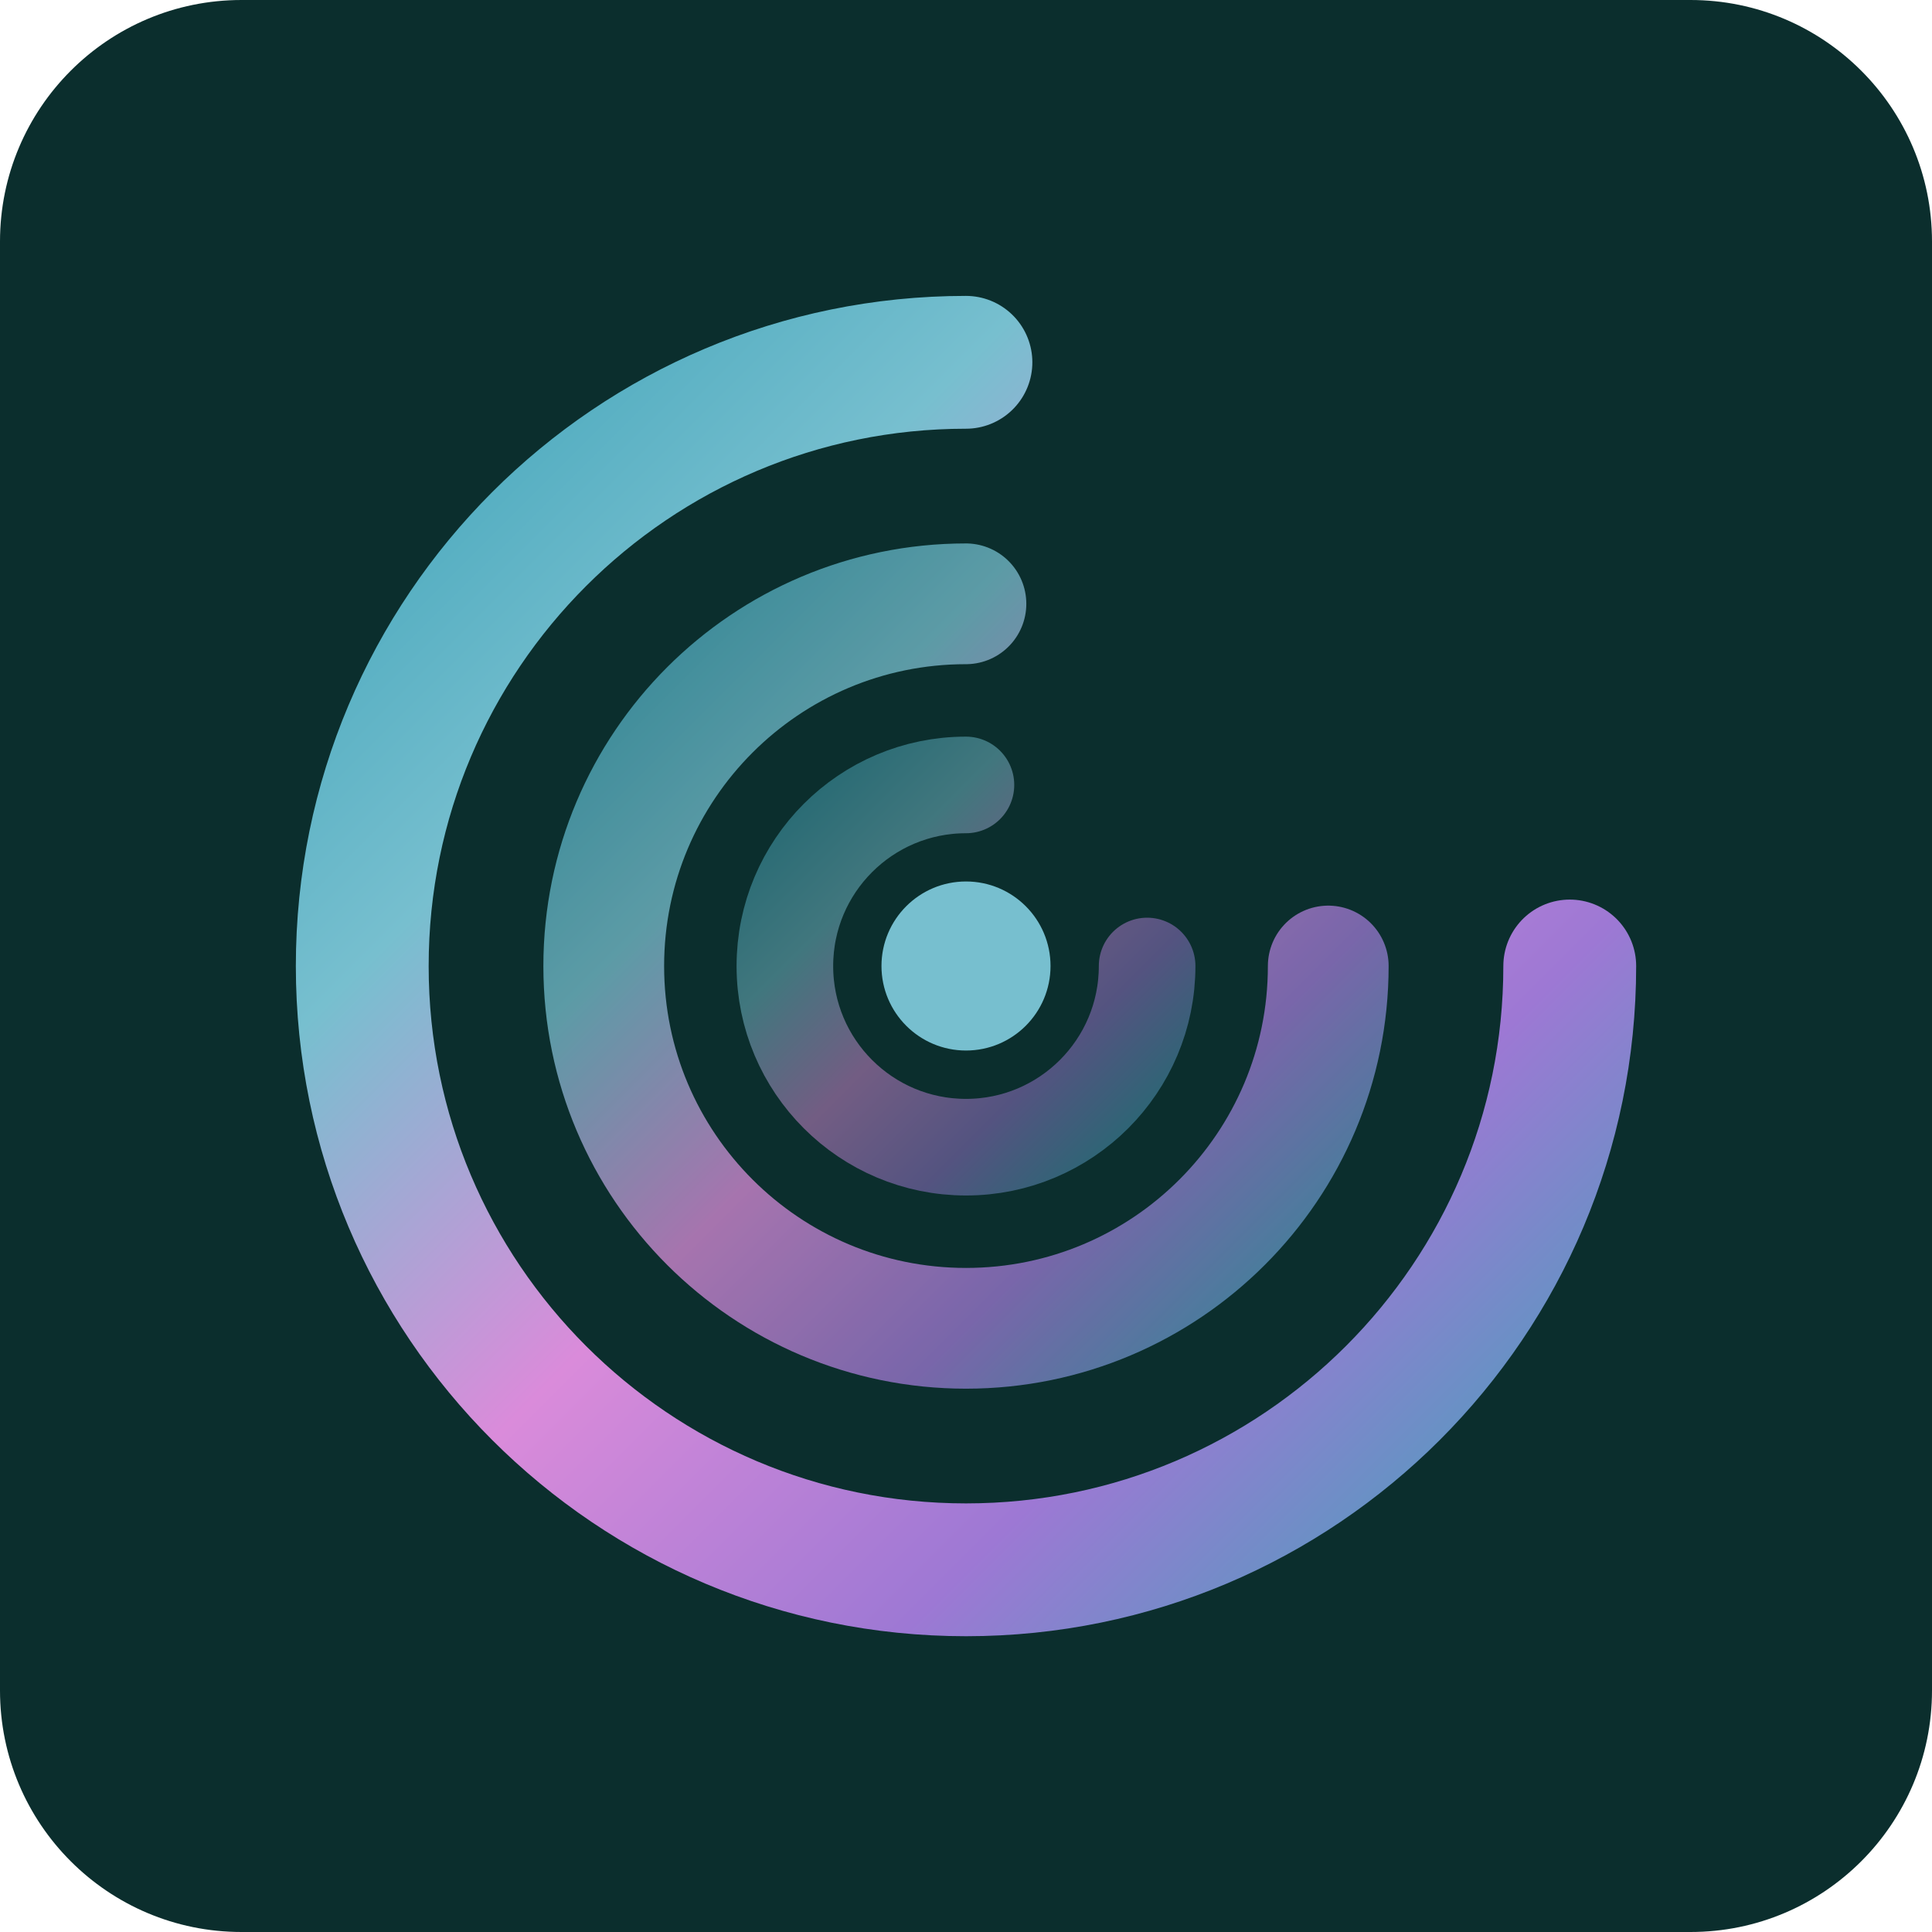
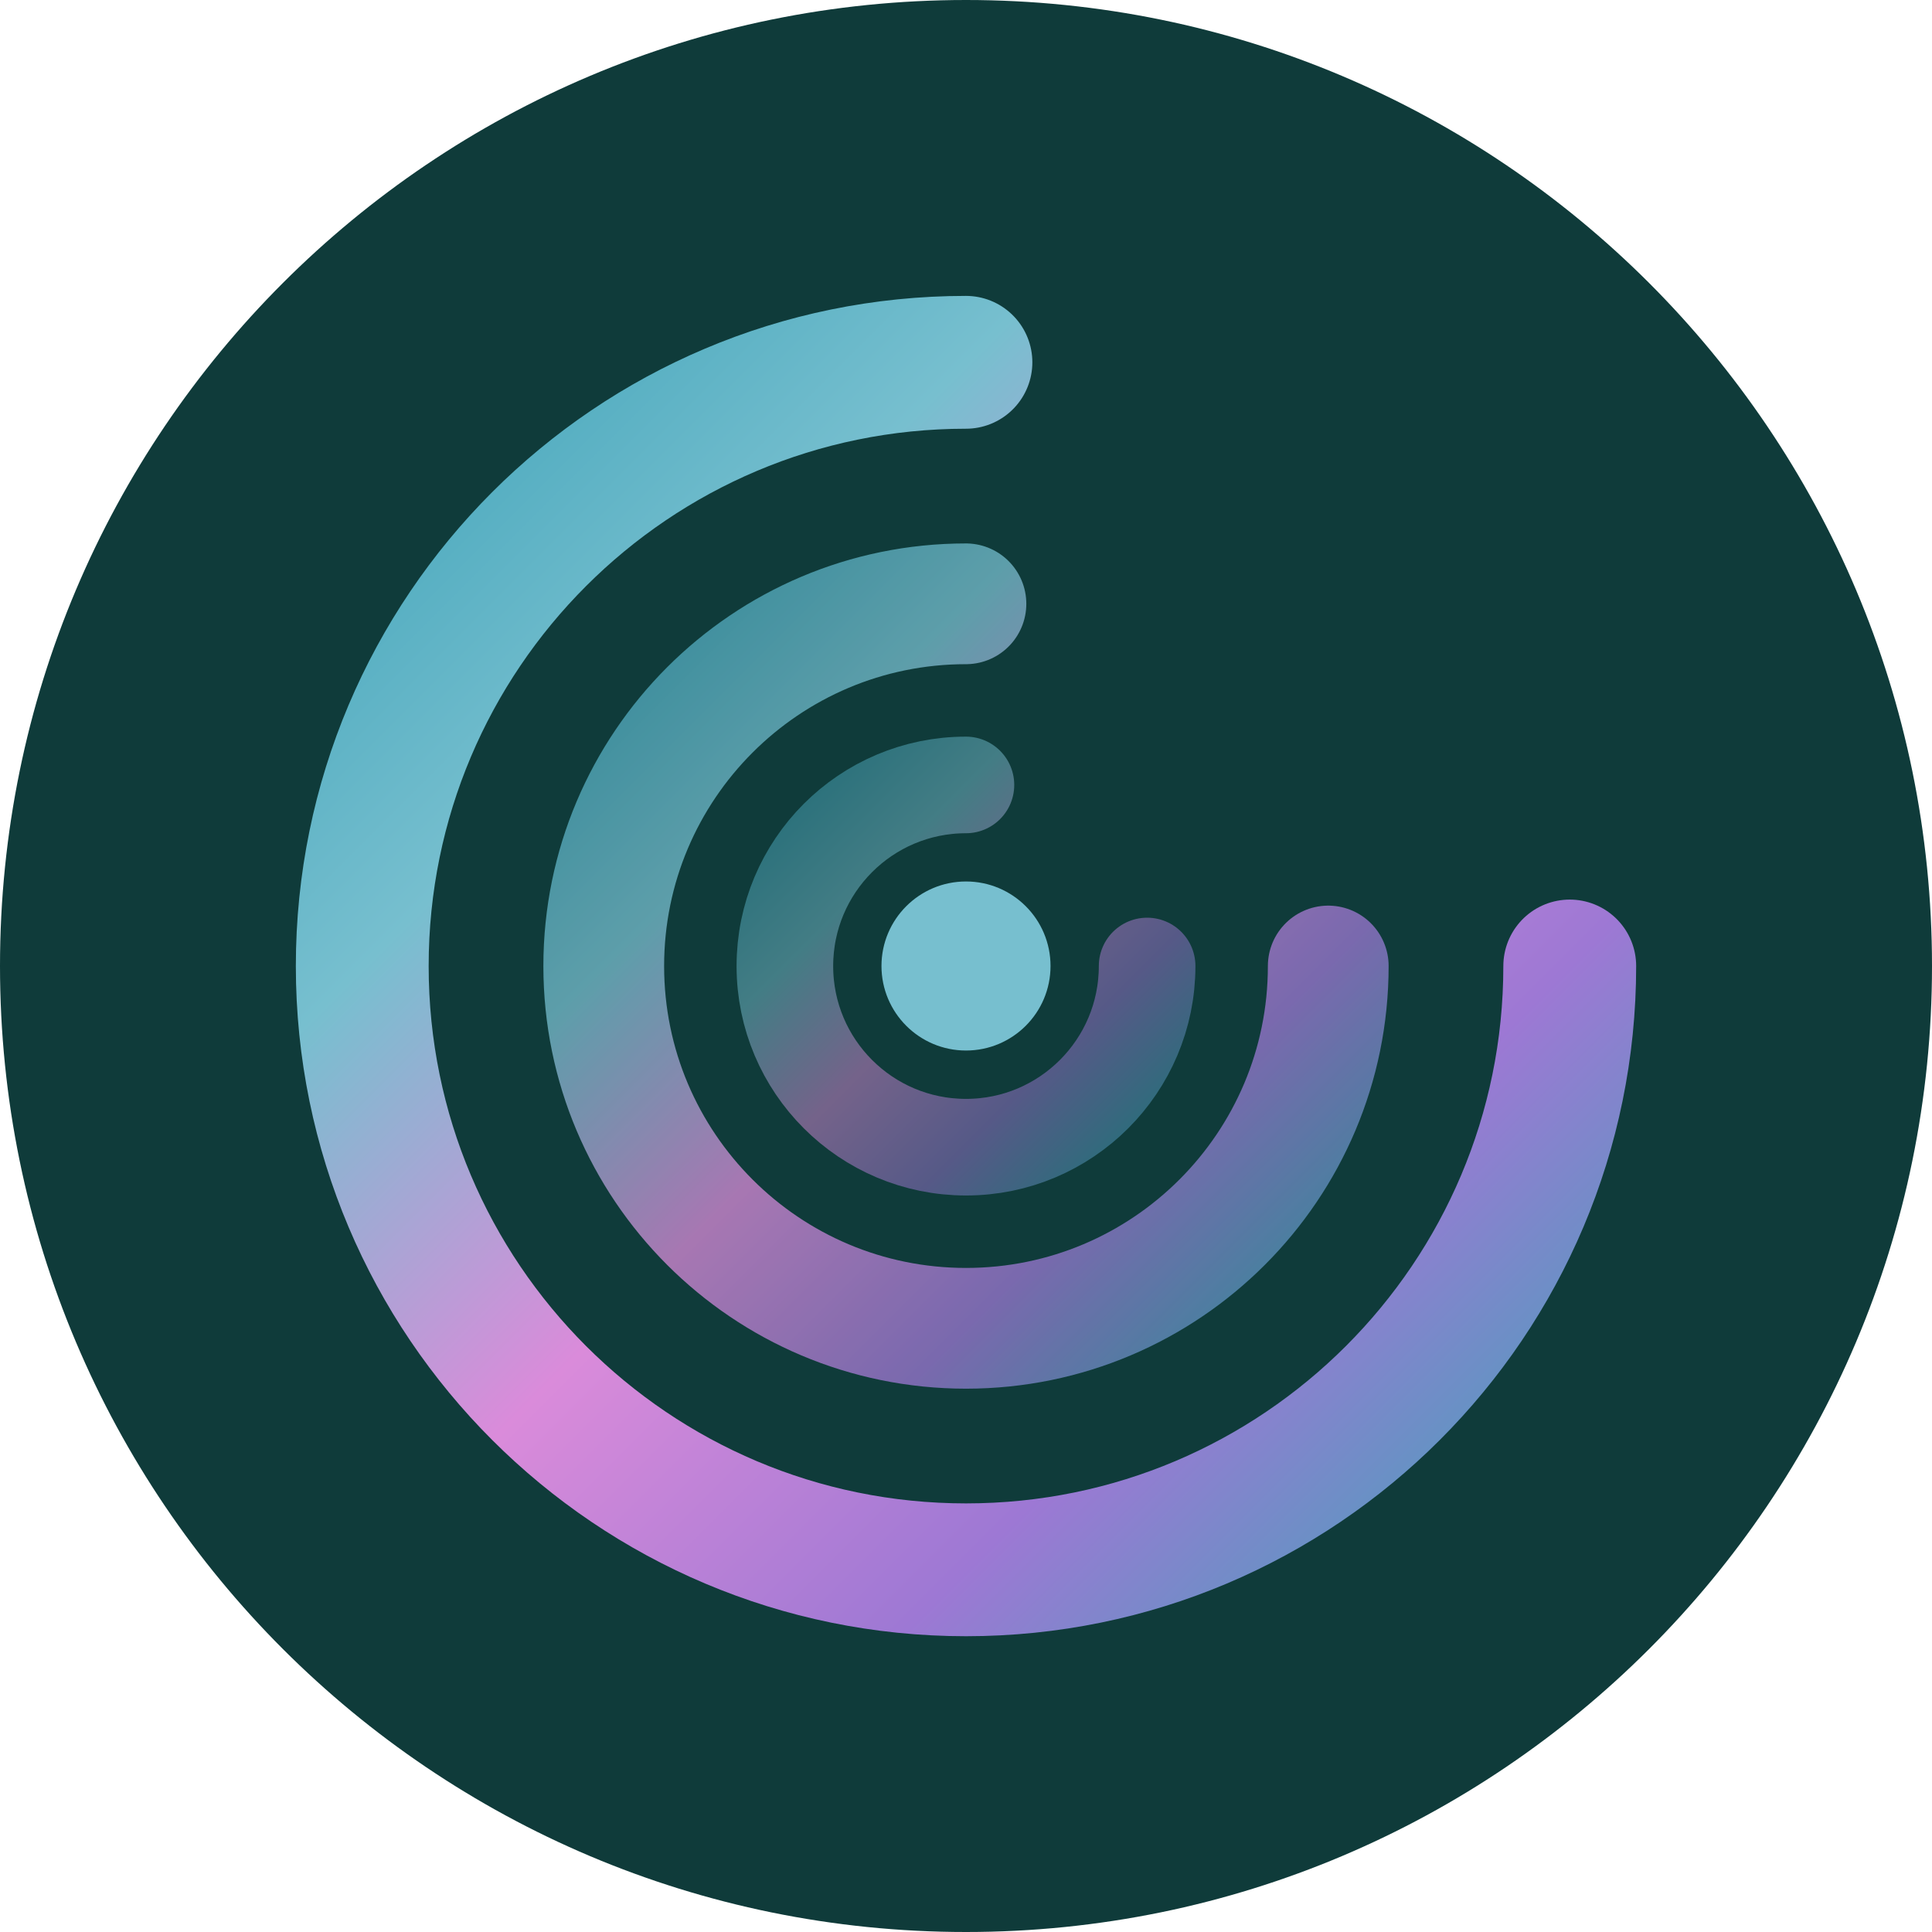
<svg xmlns="http://www.w3.org/2000/svg" viewBox="0 0 32 32">
  <defs>
    <linearGradient id="oil" x1="0%" y1="0%" x2="100%" y2="100%">
      <stop offset="0%" stop-color="#40a4b9" />
      <stop offset="25%" stop-color="#77bfcf" />
      <stop offset="50%" stop-color="#da8bda" />
      <stop offset="75%" stop-color="#9d78d4" />
      <stop offset="100%" stop-color="#40a4b9" />
    </linearGradient>
  </defs>
-   <rect width="32" height="32" rx="4" fill="#0b2e2d" />
+   <circle cx="16" cy="16" r="16" fill="#0f3b3a" />
  <path d="M 26 16 A 10 10 0 1 1 15.999 6.001" fill="none" stroke="url(#oil)" stroke-width="2.2" stroke-linecap="round" />
  <path d="M 22 16 A 6 6 0 1 1 15.999 10.001" fill="none" stroke="url(#oil)" stroke-width="2" stroke-linecap="round" opacity="0.75" />
  <path d="M 19 16 A 3 3 0 1 1 15.999 13.001" fill="none" stroke="url(#oil)" stroke-width="1.6" stroke-linecap="round" opacity="0.5" />
  <circle cx="16" cy="16" r="1.4" fill="#77bfcf" />
</svg>
